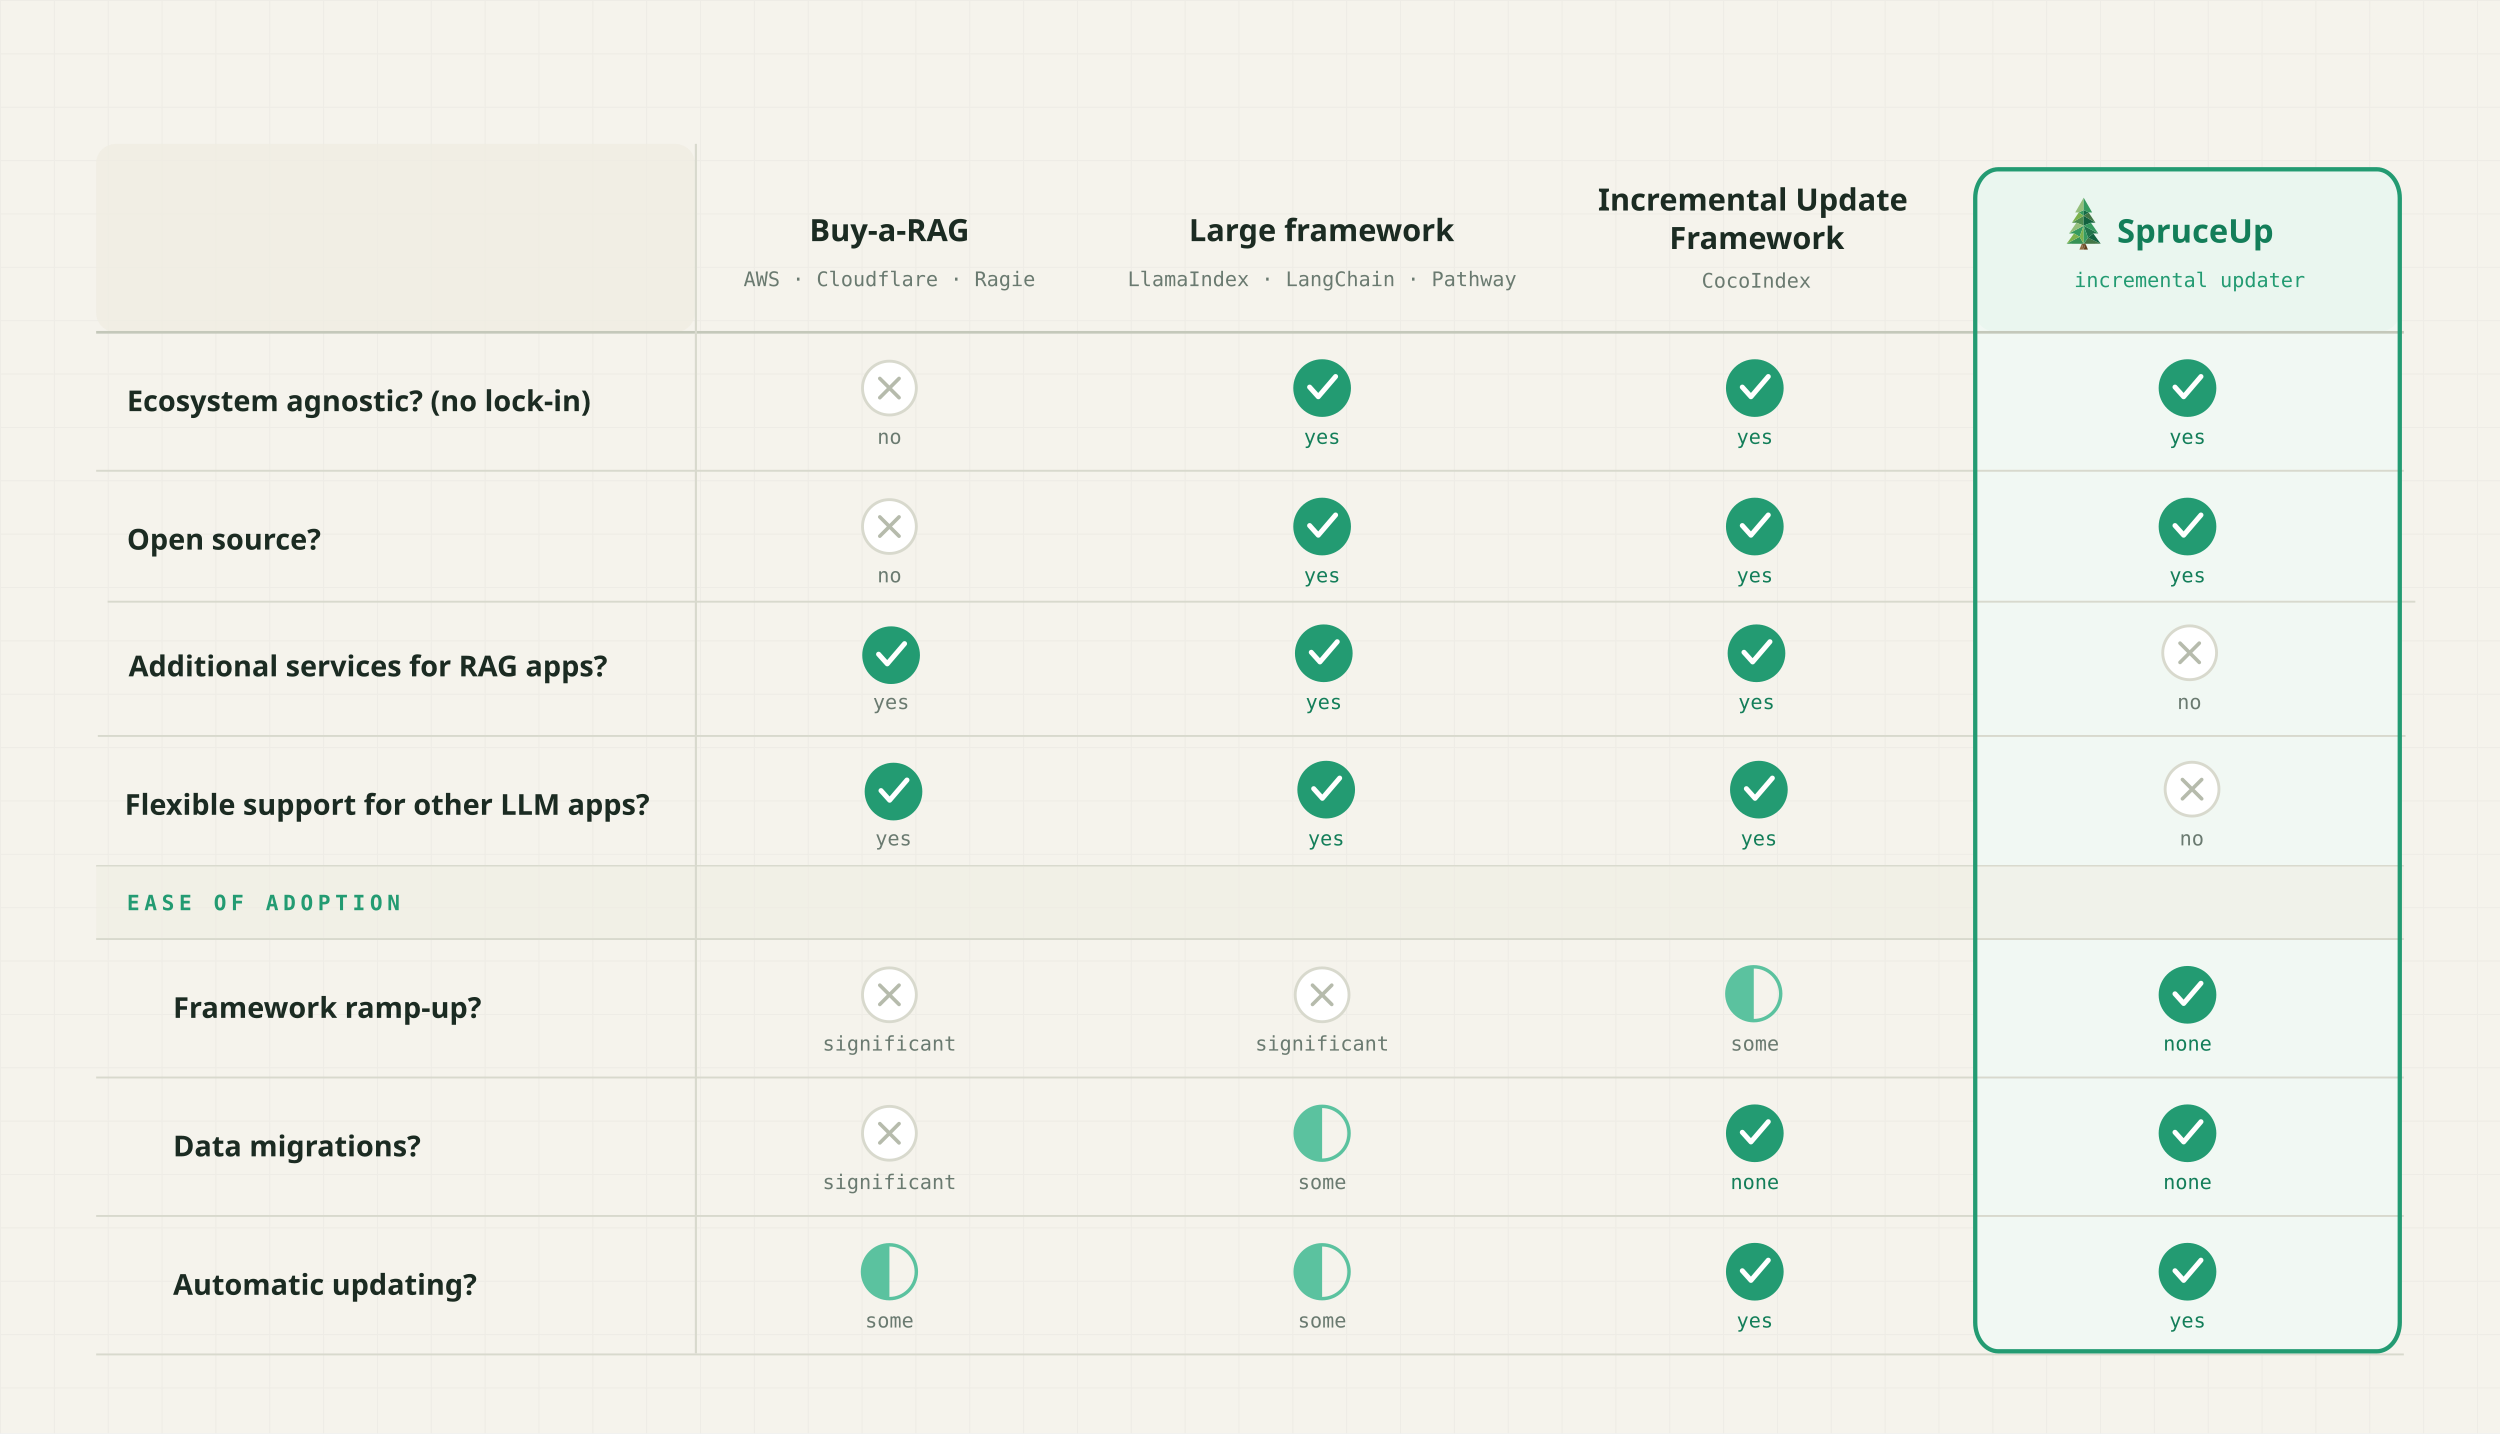
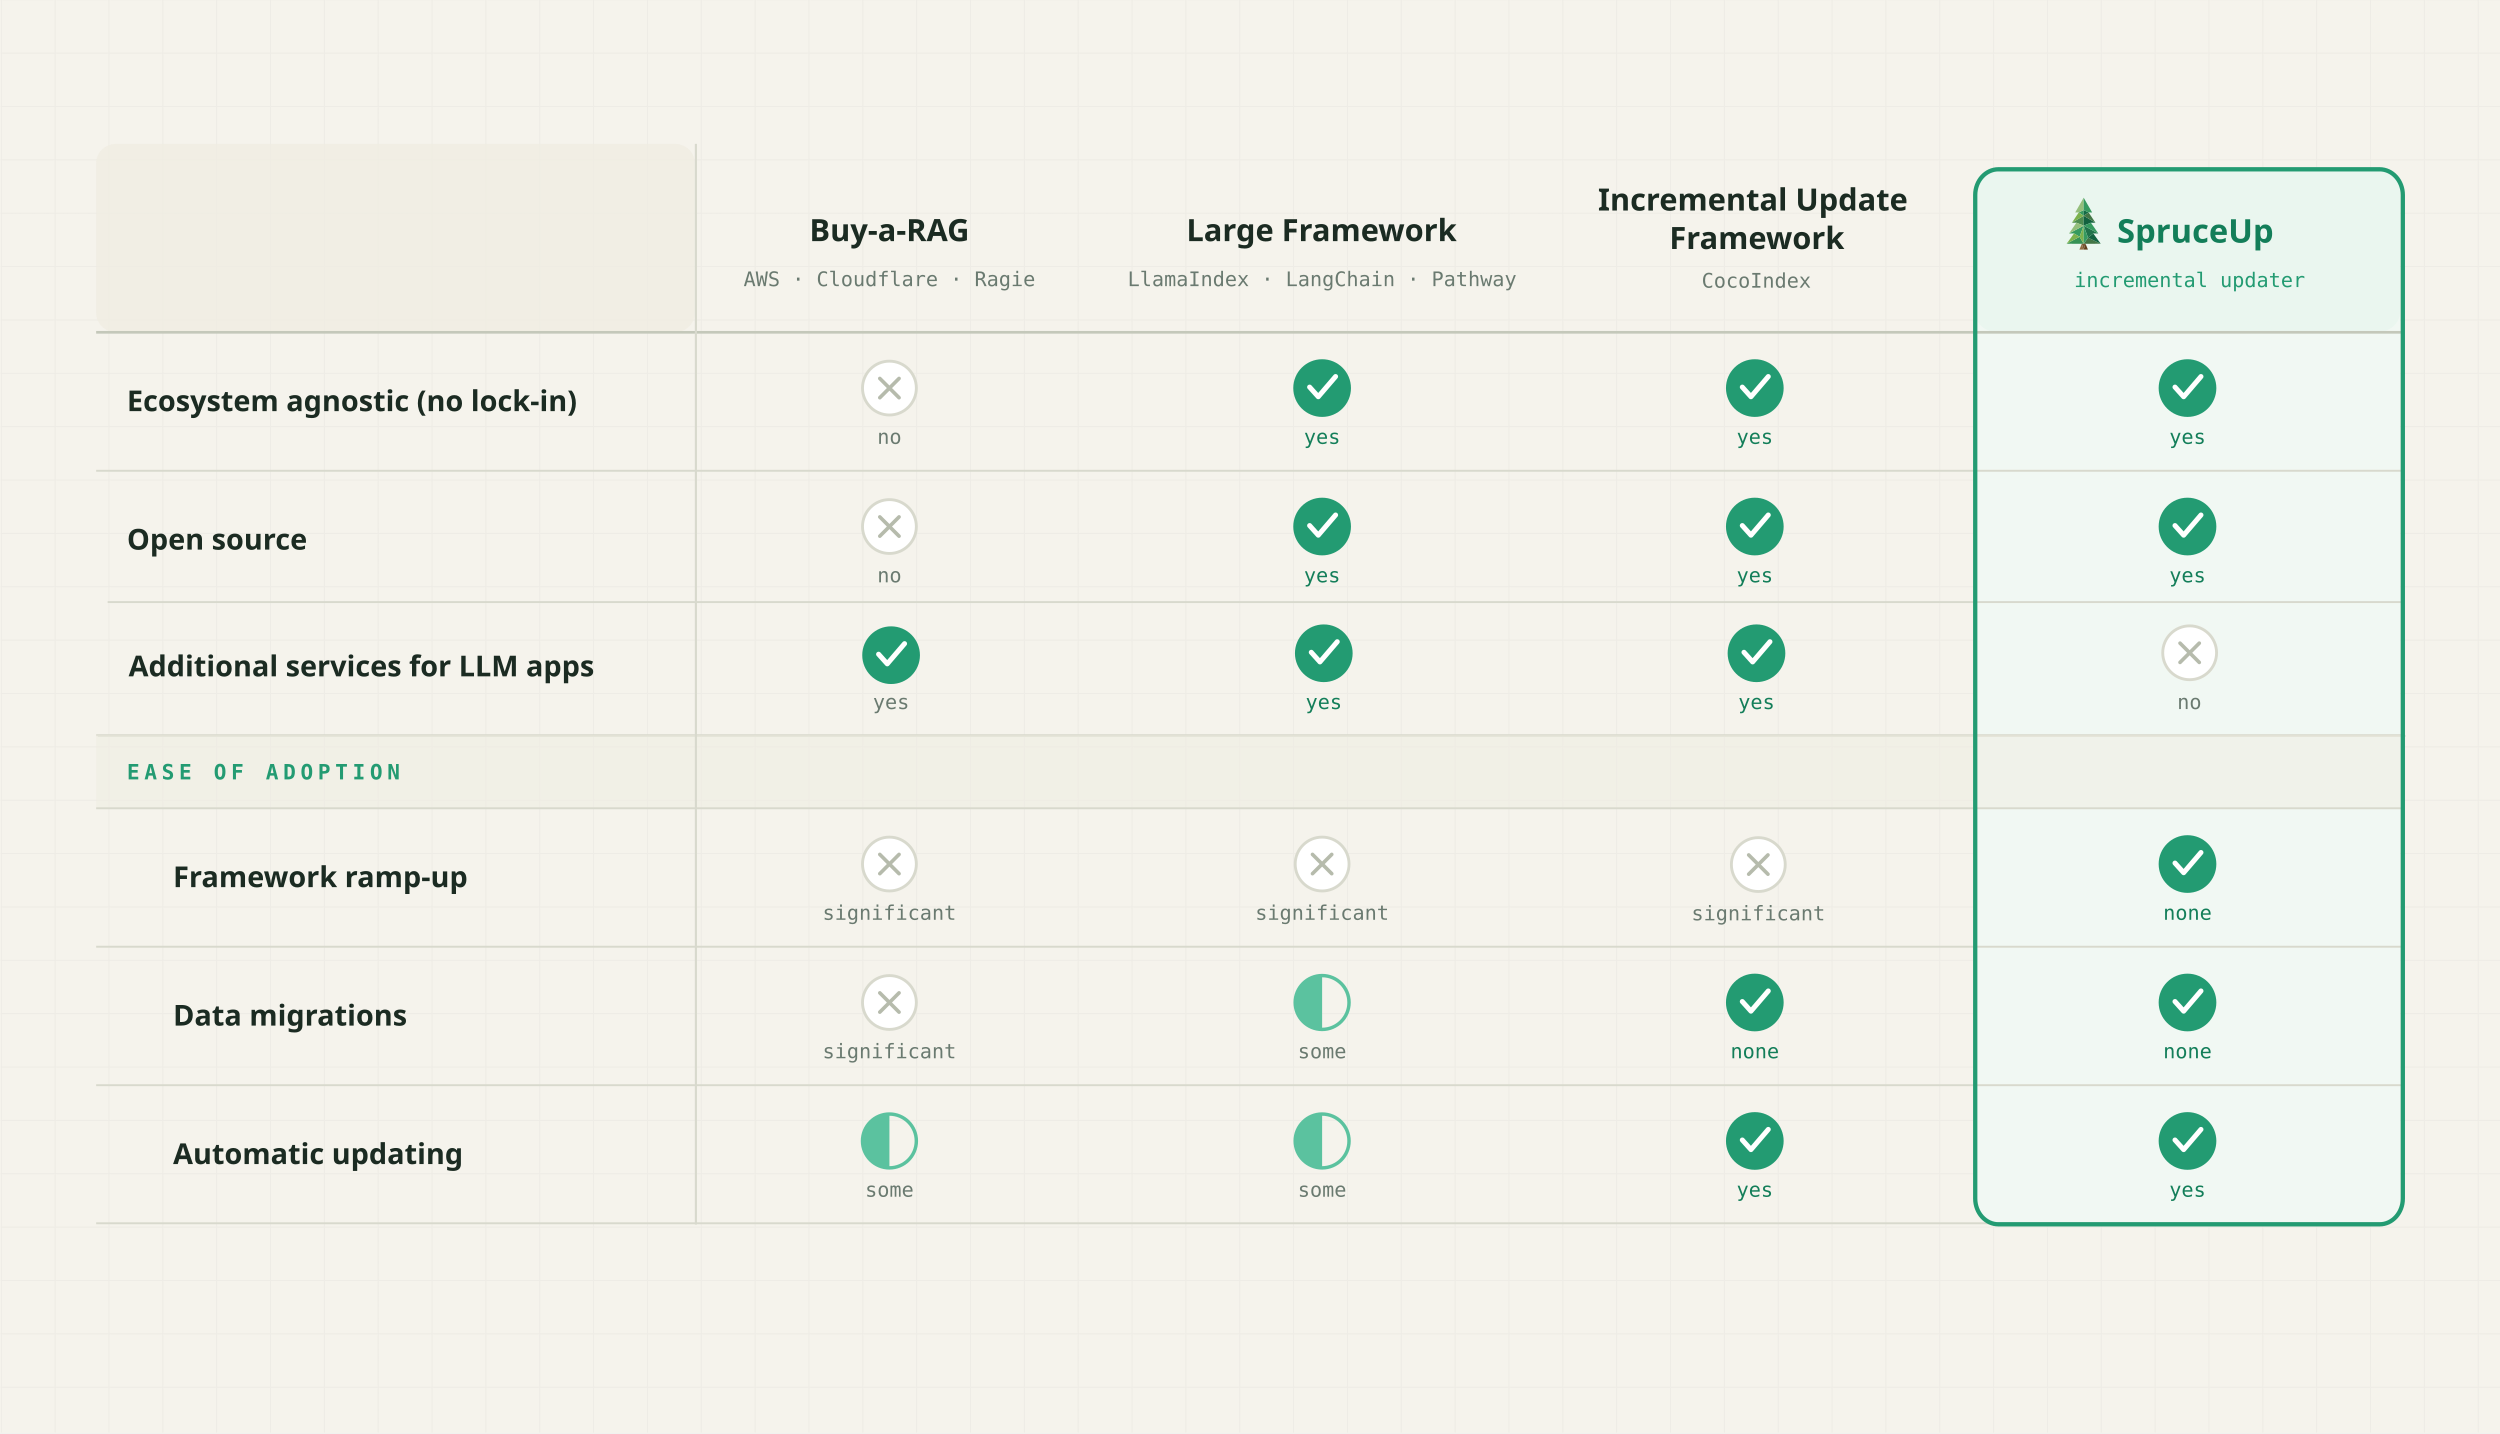
<svg xmlns="http://www.w3.org/2000/svg" xmlns:xlink="http://www.w3.org/1999/xlink" viewBox="0 0 1300 745.266" width="1300" font-family="Montserrat, system-ui, sans-serif" version="1.1" id="svg64" height="745.266">
  <defs id="defs22">
-     <pattern xlink:href="#kgrid" id="pattern1" patternTransform="matrix(1,0,0,0.9910448,0,-3.7182617e-6)" />
+     <pattern xlink:href="#kgrid" id="pattern1" patternTransform="matrix(1,0,0,0.9910448,0.3968254,-0.3968291)" />
    <pattern id="kgrid" width="28" height="28" patternUnits="userSpaceOnUse">
      <path d="M28 0H0V28" fill="none" stroke="#1b2b22" stroke-width="1" opacity="0.035" id="path1" />
    </pattern>
    <symbol id="spruce" viewBox="16.69 7.51 162.17 246.8">
      <path d="M 97.776,66.45 74.434,77.681 97.847,93.404 Z" fill="#369a5f" id="path2" />
      <path d="m 97.776,66.45 0.071,26.954 23.569,-15.736 z" fill="#146a45" id="path3" />
      <path d="M 97.847,93.404 42.037,126.405 h 21.399 l 34.412,13.982 z" fill="#4d8c50" id="path4" />
      <path d="m 97.847,93.404 v 46.982 l 34.444,-13.982 h 21.435 z" fill="#12623f" id="path5" />
      <path d="M 97.847,140.386 28.262,177.547 H 52.084 l 26.372,15.777 z" fill="#369a5f" id="path6" />
      <path d="m 97.847,140.386 69.626,37.161 H 143.463 l -25.004,19.961 z" fill="#20734a" id="path7" />
      <path d="M 16.688,226.497 78.456,193.324 97.838,226.564 Z" fill="#369255" id="path8" />
      <path d="M 178.859,226.497 118.46,197.508 97.838,226.564 Z" fill="#437646" id="path9" />
      <path d="M 97.838,226.564 78.456,193.324 97.847,140.386 Z" fill="#7cb24d" id="path10" />
      <path d="M 97.838,226.564 118.46,197.508 97.847,140.386 Z" fill="#369a5f" id="path11" />
      <path d="M 178.859,226.497 143.463,177.547 118.46,197.508 Z" fill="#12623f" id="path12" />
      <path d="M 16.688,226.497 78.456,193.324 52.084,177.547 Z" fill="#7cb24d" id="path13" />
      <path d="M 28.262,177.547 97.847,140.386 63.435,126.405 Z" fill="#94be7b" id="path14" />
      <path d="M 167.473,177.547 132.292,126.405 97.847,140.386 Z" fill="#369a5f" id="path15" />
      <path d="M 153.727,126.405 121.416,77.668 97.847,93.404 Z" fill="#437646" id="path16" />
      <path d="M 42.037,126.405 97.847,93.404 74.434,77.681 Z" fill="#7cb24d" id="path17" />
      <path d="M 74.434,77.681 97.776,66.45 97.823,7.506 57.511,77.767 Z" fill="#94be7b" id="path18" />
      <path d="m 121.416,77.668 h 16.736 L 97.823,7.506 97.776,66.45 Z" fill="#369a5f" id="path19" />
      <path d="m 77.595,254.305 h 20.252 l -8.86,-27.741 z" fill="#926e44" id="path20" />
      <path d="M 97.847,254.305 106.708,226.564 H 88.987 Z" fill="#785633" id="path21" />
      <path d="m 97.847,254.305 8.86,-27.741 11.429,27.741 z" fill="#623f1c" id="path22" />
    </symbol>
  </defs>
  <rect x="0" y="0" width="1300" height="745.266" fill="#f5f3ec" id="rect22" style="display:inline;stroke-width:0.996" />
-   <rect x="0" y="0" width="1300" height="745.266" fill="url(#kgrid)" id="rect23" style="display:inline;fill:url(#pattern1);stroke-width:0.996" />
+   <rect x="0.397" y="-0.397" width="1300" height="745.266" fill="url(#kgrid)" id="rect23" style="display:inline;fill:url(#pattern1);stroke-width:0.996" />
  <text x="50" y="36.8" font-size="13.5px" font-weight="400" fill="#6a7a70" text-anchor="start" id="text25" />
-   <rect x="1027" y="88.407" width="221" height="615.393" rx="12" ry="15.01" fill="#f1f8f3" id="rect25" style="stroke-width:1.118" />
+   <rect x="1027" y="88.407" width="221" height="548.23" rx="12" ry="13.371" fill="#f1f8f3" id="rect25" style="stroke-width:1.118" />
  <rect x="1027" y="88.705" width="221" height="84.095" rx="12" ry="10.512" fill="#eaf6ef" id="rect26" style="stroke-width:0.936" />
  <rect x="50" y="74.8" width="311.303" height="98" rx="10.377" ry="10" fill="#efece1" opacity="0.7" id="rect27" style="stroke-width:1.019" />
  <text x="462.5" y="125.397" font-size="16px" font-weight="700" fill="#1b2b22" text-anchor="middle" id="text27">Buy-a-RAG</text>
  <text x="462.5" y="148.8" font-size="10.5px" font-weight="400" fill="#6a7a70" text-anchor="middle" font-family="'Spline Sans Mono', monospace" id="text28">AWS · Cloudflare · Ragie</text>
-   <text x="687.219" y="125.397" font-size="16px" font-weight="700" fill="#1b2b22" text-anchor="middle" id="text29">Large framework</text>
+   <text x="687.219" y="125.397" font-size="16px" font-weight="700" fill="#1b2b22" text-anchor="middle" id="text29">Large Framework</text>
  <text x="687.5" y="148.8" font-size="10.5px" font-weight="400" fill="#6a7a70" text-anchor="middle" font-family="'Spline Sans Mono', monospace" id="text30">LlamaIndex · LangChain · Pathway</text>
  <text x="913.574" y="109.484" font-size="16px" font-weight="700" fill="#1b2b22" text-anchor="middle" id="text31">
    <tspan id="tspan1" x="913.574" y="109.484">Incremental Update</tspan>
    <tspan id="tspan2" x="913.574" y="129.484">Framework</tspan>
  </text>
  <text x="913.294" y="149.593" font-size="10.5px" font-weight="400" fill="#6a7a70" text-anchor="middle" font-family="'Spline Sans Mono', monospace" id="text32">CocoIndex</text>
  <use href="#spruce" x="1073.5" y="174" width="20" height="27" id="use32" transform="translate(0,-71.20025)" />
  <text x="1141.572" y="126.167" font-size="17px" font-weight="700" fill="#137e59" text-anchor="middle" id="text33">SpruceUp</text>
  <text x="1138.622" y="149.289" font-size="10.5px" font-weight="400" fill="#239b72" text-anchor="middle" font-family="'Spline Sans Mono', monospace" id="text34">incremental updater</text>
  <line x1="50" y1="172.8" x2="1250" y2="172.8" stroke="#c4c8ba" stroke-width="1.4" id="line34" />
-   <text x="66" y="213.8" font-size="15px" font-weight="600" fill="#1b2b22" text-anchor="start" id="text35">Ecosystem agnostic? (no lock-in)</text>
+   <text x="66" y="213.8" font-size="15px" font-weight="600" fill="#1b2b22" text-anchor="start" id="text35">Ecosystem agnostic (no lock-in)</text>
  <circle cx="462.5" cy="201.8" r="14" fill="#ffffff" stroke="#d8d9cd" stroke-width="1.5" id="circle35" />
  <path d="m 457.5,196.8 10,10 m -10,0 10,-10" stroke="#b6bbac" stroke-width="1.9" stroke-linecap="round" id="path35" />
  <text x="462.5" y="230.8" font-size="10.5px" font-weight="500" fill="#6a7a70" text-anchor="middle" font-family="'Spline Sans Mono', monospace" id="text36">no</text>
  <circle cx="687.5" cy="201.8" r="15" fill="#239b72" id="circle36" />
  <polyline points="681,276.5 685.5,281.5 694.5,271" fill="none" stroke="#ffffff" stroke-width="2.6" stroke-linecap="round" stroke-linejoin="round" id="polyline36" transform="translate(0,-75.20025)" />
  <text x="687.5" y="230.8" font-size="10.5px" font-weight="500" fill="#137e59" text-anchor="middle" font-family="'Spline Sans Mono', monospace" id="text37">yes</text>
  <circle cx="912.5" cy="201.8" r="15" fill="#239b72" id="circle37" />
  <polyline points="906,276.5 910.5,281.5 919.5,271" fill="none" stroke="#ffffff" stroke-width="2.6" stroke-linecap="round" stroke-linejoin="round" id="polyline37" transform="translate(0,-75.20025)" />
  <text x="912.5" y="230.8" font-size="10.5px" font-weight="500" fill="#137e59" text-anchor="middle" font-family="'Spline Sans Mono', monospace" id="text38">yes</text>
  <circle cx="1137.5" cy="201.8" r="15" fill="#239b72" id="circle38" />
  <polyline points="1131,276.5 1135.5,281.5 1144.5,271" fill="none" stroke="#ffffff" stroke-width="2.6" stroke-linecap="round" stroke-linejoin="round" id="polyline38" transform="translate(0,-75.20025)" />
  <text x="1137.5" y="230.8" font-size="10.5px" font-weight="500" fill="#137e59" text-anchor="middle" font-family="'Spline Sans Mono', monospace" id="text39">yes</text>
  <line x1="50" y1="244.8" x2="1250" y2="244.8" stroke="#d8d9cd" stroke-width="1" id="line39" />
-   <line x1="55.972" y1="312.882" x2="1255.972" y2="312.882" stroke="#d8d9cd" stroke-width="1" id="line39-6" />
-   <text x="66" y="285.8" font-size="15px" font-weight="600" fill="#1b2b22" text-anchor="start" id="text40">Open source?</text>
+   <line x1="55.972" y1="313.08" x2="1249.623" y2="313.08" stroke="#d8d9cd" stroke-width="1" id="line39-6" />
+   <text x="66" y="285.8" font-size="15px" font-weight="600" fill="#1b2b22" text-anchor="start" id="text40">Open source</text>
  <g id="g3" transform="translate(0,-75.20025)">
    <circle cx="462.5" cy="349" r="14" fill="#ffffff" stroke="#d8d9cd" stroke-width="1.5" id="circle40" />
    <path d="m 457.5,344 10,10 m -10,0 10,-10" stroke="#b6bbac" stroke-width="1.9" stroke-linecap="round" id="path40" />
  </g>
  <text x="462.5" y="302.8" font-size="10.5px" font-weight="500" fill="#6a7a70" text-anchor="middle" font-family="'Spline Sans Mono', monospace" id="text41">no</text>
  <circle cx="687.5" cy="273.8" r="15" fill="#239b72" id="circle41" />
  <polyline points="681,348.5 685.5,353.5 694.5,343" fill="none" stroke="#ffffff" stroke-width="2.6" stroke-linecap="round" stroke-linejoin="round" id="polyline41" transform="translate(0,-75.20025)" />
  <text x="687.5" y="302.8" font-size="10.5px" font-weight="500" fill="#137e59" text-anchor="middle" font-family="'Spline Sans Mono', monospace" id="text42">yes</text>
  <circle cx="912.5" cy="273.8" r="15" fill="#239b72" id="circle42" />
  <polyline points="906,348.5 910.5,353.5 919.5,343" fill="none" stroke="#ffffff" stroke-width="2.6" stroke-linecap="round" stroke-linejoin="round" id="polyline42" transform="translate(0,-75.20025)" />
  <text x="912.5" y="302.8" font-size="10.5px" font-weight="500" fill="#137e59" text-anchor="middle" font-family="'Spline Sans Mono', monospace" id="text43">yes</text>
  <circle cx="1137.5" cy="273.8" r="15" fill="#239b72" id="circle43" />
  <polyline points="1131,348.5 1135.5,353.5 1144.5,343" fill="none" stroke="#ffffff" stroke-width="2.6" stroke-linecap="round" stroke-linejoin="round" id="polyline43" transform="translate(0,-75.20025)" />
  <text x="1137.5" y="302.8" font-size="10.5px" font-weight="500" fill="#137e59" text-anchor="middle" font-family="'Spline Sans Mono', monospace" id="text44">yes</text>
-   <text x="66.869" y="351.698" font-size="15px" font-weight="600" fill="#1b2b22" text-anchor="start" id="text35-9">Additional services for RAG apps?</text>
+   <text x="66.869" y="351.698" font-size="15px" font-weight="600" fill="#1b2b22" text-anchor="start" id="text35-9">Additional services for LLM apps</text>
  <text x="463.369" y="368.698" font-size="10.5px" font-weight="500" fill="#6a7a70" text-anchor="middle" font-family="'Spline Sans Mono', monospace" id="text36-8">yes</text>
  <g id="g2" transform="translate(0,-63.20025)">
    <circle cx="688.369" cy="402.899" r="15" fill="#239b72" id="circle36-9" />
    <polyline points="681,276.5 685.5,281.5 694.5,271" fill="none" stroke="#ffffff" stroke-width="2.6" stroke-linecap="round" stroke-linejoin="round" id="polyline36-7" transform="translate(0.8691406,125.8987)" />
  </g>
  <g id="g2-4" transform="translate(-225,-62.20025)">
    <circle cx="688.369" cy="402.899" r="15" fill="#239b72" id="circle36-9-7" />
    <polyline points="681,276.5 685.5,281.5 694.5,271" fill="none" stroke="#ffffff" stroke-width="2.6" stroke-linecap="round" stroke-linejoin="round" id="polyline36-7-6" transform="translate(0.8691406,125.8987)" />
  </g>
  <text x="688.369" y="368.698" font-size="10.5px" font-weight="500" fill="#137e59" text-anchor="middle" font-family="'Spline Sans Mono', monospace" id="text37-3">yes</text>
  <circle cx="913.369" cy="339.698" r="15" fill="#239b72" id="circle37-6" />
  <polyline points="906,276.5 910.5,281.5 919.5,271" fill="none" stroke="#ffffff" stroke-width="2.6" stroke-linecap="round" stroke-linejoin="round" id="polyline37-1" transform="translate(0.8691406,62.69843)" />
  <text x="913.369" y="368.698" font-size="10.5px" font-weight="500" fill="#137e59" text-anchor="middle" font-family="'Spline Sans Mono', monospace" id="text38-2">yes</text>
  <g id="g3-6" transform="translate(676.1191,-9.551567)">
    <circle cx="462.5" cy="349" r="14" fill="#ffffff" stroke="#d8d9cd" stroke-width="1.5" id="circle40-9" />
    <path d="m 457.5,344 10,10 m -10,0 10,-10" stroke="#b6bbac" stroke-width="1.9" stroke-linecap="round" id="path40-3" />
  </g>
  <text x="1138.47" y="368.698" font-size="10.5px" font-weight="500" fill="#6a7a70" text-anchor="middle" font-family="'Spline Sans Mono', monospace" id="text41-45">no</text>
-   <text x="464.619" y="439.616" font-size="10.5px" font-weight="500" fill="#6a7a70" text-anchor="middle" font-family="'Spline Sans Mono', monospace" id="text36-8-5">yes</text>
-   <g id="g2-47" transform="translate(1.249907,7.716989)">
-     <circle cx="688.369" cy="402.899" r="15" fill="#239b72" id="circle36-9-4" />
-     <polyline points="681,276.5 685.5,281.5 694.5,271" fill="none" stroke="#ffffff" stroke-width="2.6" stroke-linecap="round" stroke-linejoin="round" id="polyline36-7-4" transform="translate(0.8691406,125.8987)" />
-   </g>
-   <g id="g2-4-3" transform="translate(-223.7501,8.716989)">
-     <circle cx="688.369" cy="402.899" r="15" fill="#239b72" id="circle36-9-7-0" />
-     <polyline points="681,276.5 685.5,281.5 694.5,271" fill="none" stroke="#ffffff" stroke-width="2.6" stroke-linecap="round" stroke-linejoin="round" id="polyline36-7-6-7" transform="translate(0.8691406,125.8987)" />
-   </g>
-   <text x="689.619" y="439.616" font-size="10.5px" font-weight="500" fill="#137e59" text-anchor="middle" font-family="'Spline Sans Mono', monospace" id="text37-3-8">yes</text>
-   <circle cx="914.619" cy="410.616" r="15" fill="#239b72" id="circle37-6-6" />
-   <polyline points="906,276.5 910.5,281.5 919.5,271" fill="none" stroke="#ffffff" stroke-width="2.6" stroke-linecap="round" stroke-linejoin="round" id="polyline37-1-8" transform="translate(2.119047,133.6157)" />
-   <text x="914.619" y="439.616" font-size="10.5px" font-weight="500" fill="#137e59" text-anchor="middle" font-family="'Spline Sans Mono', monospace" id="text38-2-8">yes</text>
-   <g id="g3-6-4" transform="translate(677.3691,61.36567)">
-     <circle cx="462.5" cy="349" r="14" fill="#ffffff" stroke="#d8d9cd" stroke-width="1.5" id="circle40-9-3" />
-     <path d="m 457.5,344 10,10 m -10,0 10,-10" stroke="#b6bbac" stroke-width="1.9" stroke-linecap="round" id="path40-3-1" />
-   </g>
-   <text x="1139.72" y="439.616" font-size="10.5px" font-weight="500" fill="#6a7a70" text-anchor="middle" font-family="'Spline Sans Mono', monospace" id="text41-45-4">no</text>
  <line x1="50.869" y1="382.698" x2="1250.869" y2="382.698" stroke="#d8d9cd" stroke-width="1" id="line39-9" />
-   <text x="64.869" y="423.698" font-size="15px" font-weight="600" fill="#1b2b22" text-anchor="start" id="text40-4">Flexible support for other LLM apps?</text>
-   <line x1="50" y1="450.3" x2="1250" y2="450.3" stroke="#d8d9cd" stroke-width="1" id="line44" />
-   <rect x="50" y="450.3" width="1200" height="38" rx="0" ry="0" fill="#efece1" opacity="0.55" id="rect44" />
-   <text x="66" y="473.3" font-size="11px" font-weight="600" fill="#239b72" text-anchor="start" font-family="'Spline Sans Mono', monospace" letter-spacing="2.4" id="text45">EASE OF ADOPTION</text>
-   <line x1="50" y1="488.3" x2="1250" y2="488.3" stroke="#d8d9cd" stroke-width="1" id="line45" />
-   <text x="90" y="529.3" font-size="15px" font-weight="600" fill="#1b2b22" text-anchor="start" id="text46">Framework ramp-up?</text>
-   <circle cx="462.5" cy="517.3" r="14" fill="#ffffff" stroke="#d8d9cd" stroke-width="1.5" id="circle46" />
-   <path d="m 457.5,512.3 10,10 m -10,0 10,-10" stroke="#b6bbac" stroke-width="1.9" stroke-linecap="round" id="path46" />
-   <text x="462.5" y="546.3" font-size="10.5px" font-weight="500" fill="#6a7a70" text-anchor="middle" font-family="'Spline Sans Mono', monospace" id="text47">significant</text>
-   <circle cx="687.5" cy="517.3" r="14" fill="#ffffff" stroke="#d8d9cd" stroke-width="1.5" id="circle47" />
-   <path d="m 682.5,512.3 10,10 m -10,0 10,-10" stroke="#b6bbac" stroke-width="1.9" stroke-linecap="round" id="path47" />
-   <text x="687.5" y="546.3" font-size="10.5px" font-weight="500" fill="#6a7a70" text-anchor="middle" font-family="'Spline Sans Mono', monospace" id="text48">significant</text>
-   <text x="912.5" y="546.3" font-size="10.5px" font-weight="500" fill="#6a7a70" text-anchor="middle" font-family="'Spline Sans Mono', monospace" id="text49">some</text>
-   <circle cx="1137.5" cy="517.3" r="15" fill="#239b72" id="circle49" />
-   <polyline points="1131,458.5 1135.5,463.5 1144.5,453" fill="none" stroke="#ffffff" stroke-width="2.6" stroke-linecap="round" stroke-linejoin="round" id="polyline49" transform="translate(0,58.29975)" />
-   <text x="1137.5" y="546.3" font-size="10.5px" font-weight="500" fill="#137e59" text-anchor="middle" font-family="'Spline Sans Mono', monospace" id="text50">none</text>
-   <line x1="50" y1="560.3" x2="1250" y2="560.3" stroke="#d8d9cd" stroke-width="1" id="line50" />
-   <text x="90" y="601.3" font-size="15px" font-weight="600" fill="#1b2b22" text-anchor="start" id="text51">Data migrations?</text>
-   <circle cx="462.5" cy="589.3" r="14" fill="#ffffff" stroke="#d8d9cd" stroke-width="1.5" id="circle51" />
-   <path d="m 457.5,584.3 10,10 m -10,0 10,-10" stroke="#b6bbac" stroke-width="1.9" stroke-linecap="round" id="path51" />
-   <text x="462.5" y="618.3" font-size="10.5px" font-weight="500" fill="#6a7a70" text-anchor="middle" font-family="'Spline Sans Mono', monospace" id="text52">significant</text>
-   <circle cx="687.5" cy="589.3" r="14" fill="none" stroke="#5bc29f" stroke-width="1.8" id="circle52" />
-   <path d="m 687.5,575.3 a 14,14 0 0 0 0,28 z" fill="#5bc29f" id="path52" />
-   <text x="687.5" y="618.3" font-size="10.5px" font-weight="500" fill="#6a7a70" text-anchor="middle" font-family="'Spline Sans Mono', monospace" id="text53">some</text>
-   <circle cx="912.5" cy="589.3" r="15" fill="#239b72" id="circle53" />
-   <polyline points="906,530.5 910.5,535.5 919.5,525" fill="none" stroke="#ffffff" stroke-width="2.6" stroke-linecap="round" stroke-linejoin="round" id="polyline53" transform="translate(0,58.29975)" />
-   <text x="912.5" y="618.3" font-size="10.5px" font-weight="500" fill="#137e59" text-anchor="middle" font-family="'Spline Sans Mono', monospace" id="text54">none</text>
-   <circle cx="1137.5" cy="589.3" r="15" fill="#239b72" id="circle54" />
-   <polyline points="1131,530.5 1135.5,535.5 1144.5,525" fill="none" stroke="#ffffff" stroke-width="2.6" stroke-linecap="round" stroke-linejoin="round" id="polyline54" transform="translate(0,58.29975)" />
-   <text x="1137.5" y="618.3" font-size="10.5px" font-weight="500" fill="#137e59" text-anchor="middle" font-family="'Spline Sans Mono', monospace" id="text55">none</text>
-   <line x1="50" y1="632.3" x2="1250" y2="632.3" stroke="#d8d9cd" stroke-width="1" id="line55" />
-   <text x="90" y="673.3" font-size="15px" font-weight="600" fill="#1b2b22" text-anchor="start" id="text56">Automatic updating?</text>
-   <circle cx="462.5" cy="661.3" r="14" fill="none" stroke="#5bc29f" stroke-width="1.8" id="circle56" />
-   <path d="m 462.5,647.3 a 14,14 0 0 0 0,28 z" fill="#5bc29f" id="path56" />
-   <text x="462.5" y="690.3" font-size="10.5px" font-weight="500" fill="#6a7a70" text-anchor="middle" font-family="'Spline Sans Mono', monospace" id="text57">some</text>
-   <circle cx="687.5" cy="661.3" r="14" fill="none" stroke="#5bc29f" stroke-width="1.8" id="circle57" />
-   <path d="m 687.5,647.3 a 14,14 0 0 0 0,28 z" fill="#5bc29f" id="path57" />
-   <text x="687.5" y="690.3" font-size="10.5px" font-weight="500" fill="#6a7a70" text-anchor="middle" font-family="'Spline Sans Mono', monospace" id="text58">some</text>
-   <circle cx="912.5" cy="661.3" r="15" fill="#239b72" id="circle58" />
-   <polyline points="906,602.5 910.5,607.5 919.5,597" fill="none" stroke="#ffffff" stroke-width="2.6" stroke-linecap="round" stroke-linejoin="round" id="polyline58" transform="translate(0,58.29975)" />
-   <text x="912.5" y="690.3" font-size="10.5px" font-weight="500" fill="#137e59" text-anchor="middle" font-family="'Spline Sans Mono', monospace" id="text59">yes</text>
-   <circle cx="1137.5" cy="661.3" r="15" fill="#239b72" id="circle59" />
-   <polyline points="1131,602.5 1135.5,607.5 1144.5,597" fill="none" stroke="#ffffff" stroke-width="2.6" stroke-linecap="round" stroke-linejoin="round" id="polyline59" transform="translate(0,58.29975)" />
-   <text x="1137.5" y="690.3" font-size="10.5px" font-weight="500" fill="#137e59" text-anchor="middle" font-family="'Spline Sans Mono', monospace" id="text60">yes</text>
-   <line x1="50" y1="704.3" x2="1250" y2="704.3" stroke="#d8d9cd" stroke-width="1" id="line60" />
-   <line x1="361.866" y1="74.8" x2="361.866" y2="703.8" stroke="#d8d9cd" stroke-width="1.126" id="line61" />
-   <rect x="1027.117" y="88.028" width="220.766" height="614.655" rx="11.987" ry="14.992" fill="none" stroke="#239b72" stroke-width="2.234" id="rect61" />
+   <line x1="50" y1="382.3" x2="1250" y2="382.3" stroke="#d8d9cd" stroke-width="1" id="line44" />
+   <rect x="50" y="382.3" width="1200" height="38" rx="0" ry="0" fill="#efece1" opacity="0.55" id="rect44" />
+   <text x="66" y="405.3" font-size="11px" font-weight="600" fill="#239b72" text-anchor="start" font-family="'Spline Sans Mono', monospace" letter-spacing="2.4" id="text45">EASE OF ADOPTION</text>
+   <line x1="50" y1="420.3" x2="1250" y2="420.3" stroke="#d8d9cd" stroke-width="1" id="line45" />
+   <text x="90" y="461.3" font-size="15px" font-weight="600" fill="#1b2b22" text-anchor="start" id="text46">Framework ramp-up</text>
+   <circle cx="462.5" cy="449.3" r="14" fill="#ffffff" stroke="#d8d9cd" stroke-width="1.5" id="circle46" />
+   <path d="m 457.5,444.3 10,10 m -10,0 10,-10" stroke="#b6bbac" stroke-width="1.9" stroke-linecap="round" id="path46" />
+   <text x="462.5" y="478.3" font-size="10.5px" font-weight="500" fill="#6a7a70" text-anchor="middle" font-family="'Spline Sans Mono', monospace" id="text47">significant</text>
+   <circle cx="687.5" cy="449.3" r="14" fill="#ffffff" stroke="#d8d9cd" stroke-width="1.5" id="circle47" />
+   <path d="m 682.5,444.3 10,10 m -10,0 10,-10" stroke="#b6bbac" stroke-width="1.9" stroke-linecap="round" id="path47" />
+   <text x="687.5" y="478.3" font-size="10.5px" font-weight="500" fill="#6a7a70" text-anchor="middle" font-family="'Spline Sans Mono', monospace" id="text48">significant</text>
+   <circle cx="1137.5" cy="449.3" r="15" fill="#239b72" id="circle49" />
+   <polyline points="1131,458.5 1135.5,463.5 1144.5,453" fill="none" stroke="#ffffff" stroke-width="2.6" stroke-linecap="round" stroke-linejoin="round" id="polyline49" transform="translate(0,-9.700249)" />
+   <text x="1137.5" y="478.3" font-size="10.5px" font-weight="500" fill="#137e59" text-anchor="middle" font-family="'Spline Sans Mono', monospace" id="text50">none</text>
+   <line x1="50" y1="492.3" x2="1250" y2="492.3" stroke="#d8d9cd" stroke-width="1" id="line50" />
+   <text x="90" y="533.3" font-size="15px" font-weight="600" fill="#1b2b22" text-anchor="start" id="text51">Data migrations</text>
+   <circle cx="462.5" cy="521.3" r="14" fill="#ffffff" stroke="#d8d9cd" stroke-width="1.5" id="circle51" />
+   <path d="m 457.5,516.3 10,10 m -10,0 10,-10" stroke="#b6bbac" stroke-width="1.9" stroke-linecap="round" id="path51" />
+   <text x="462.5" y="550.3" font-size="10.5px" font-weight="500" fill="#6a7a70" text-anchor="middle" font-family="'Spline Sans Mono', monospace" id="text52">significant</text>
+   <circle cx="687.5" cy="521.3" r="14" fill="none" stroke="#5bc29f" stroke-width="1.8" id="circle52" />
+   <path d="m 687.5,507.3 a 14,14 0 0 0 0,28 z" fill="#5bc29f" id="path52" />
+   <text x="687.5" y="550.3" font-size="10.5px" font-weight="500" fill="#6a7a70" text-anchor="middle" font-family="'Spline Sans Mono', monospace" id="text53">some</text>
+   <circle cx="912.5" cy="521.3" r="15" fill="#239b72" id="circle53" />
+   <polyline points="906,530.5 910.5,535.5 919.5,525" fill="none" stroke="#ffffff" stroke-width="2.6" stroke-linecap="round" stroke-linejoin="round" id="polyline53" transform="translate(0,-9.700249)" />
+   <text x="912.5" y="550.3" font-size="10.5px" font-weight="500" fill="#137e59" text-anchor="middle" font-family="'Spline Sans Mono', monospace" id="text54">none</text>
+   <circle cx="1137.5" cy="521.3" r="15" fill="#239b72" id="circle54" />
+   <polyline points="1131,530.5 1135.5,535.5 1144.5,525" fill="none" stroke="#ffffff" stroke-width="2.6" stroke-linecap="round" stroke-linejoin="round" id="polyline54" transform="translate(0,-9.700249)" />
+   <text x="1137.5" y="550.3" font-size="10.5px" font-weight="500" fill="#137e59" text-anchor="middle" font-family="'Spline Sans Mono', monospace" id="text55">none</text>
+   <line x1="50" y1="564.3" x2="1250" y2="564.3" stroke="#d8d9cd" stroke-width="1" id="line55" />
+   <text x="90" y="605.3" font-size="15px" font-weight="600" fill="#1b2b22" text-anchor="start" id="text56">Automatic updating</text>
+   <circle cx="462.5" cy="593.3" r="14" fill="none" stroke="#5bc29f" stroke-width="1.8" id="circle56" />
+   <path d="m 462.5,579.3 a 14,14 0 0 0 0,28 z" fill="#5bc29f" id="path56" />
+   <text x="462.5" y="622.3" font-size="10.5px" font-weight="500" fill="#6a7a70" text-anchor="middle" font-family="'Spline Sans Mono', monospace" id="text57">some</text>
+   <circle cx="687.5" cy="593.3" r="14" fill="none" stroke="#5bc29f" stroke-width="1.8" id="circle57" />
+   <path d="m 687.5,579.3 a 14,14 0 0 0 0,28 z" fill="#5bc29f" id="path57" />
+   <text x="687.5" y="622.3" font-size="10.5px" font-weight="500" fill="#6a7a70" text-anchor="middle" font-family="'Spline Sans Mono', monospace" id="text58">some</text>
+   <circle cx="912.5" cy="593.3" r="15" fill="#239b72" id="circle58" />
+   <polyline points="906,602.5 910.5,607.5 919.5,597" fill="none" stroke="#ffffff" stroke-width="2.6" stroke-linecap="round" stroke-linejoin="round" id="polyline58" transform="translate(0,-9.700249)" />
+   <text x="912.5" y="622.3" font-size="10.5px" font-weight="500" fill="#137e59" text-anchor="middle" font-family="'Spline Sans Mono', monospace" id="text59">yes</text>
+   <circle cx="1137.5" cy="593.3" r="15" fill="#239b72" id="circle59" />
+   <polyline points="1131,602.5 1135.5,607.5 1144.5,597" fill="none" stroke="#ffffff" stroke-width="2.6" stroke-linecap="round" stroke-linejoin="round" id="polyline59" transform="translate(0,-9.700249)" />
+   <text x="1137.5" y="622.3" font-size="10.5px" font-weight="500" fill="#137e59" text-anchor="middle" font-family="'Spline Sans Mono', monospace" id="text60">yes</text>
+   <line x1="50" y1="636.101" x2="1242.46" y2="636.101" stroke="#d8d9cd" stroke-width="1" id="line60" />
+   <line x1="361.866" y1="74.8" x2="361.866" y2="636.737" stroke="#d8d9cd" stroke-width="1.126" id="line61" />
+   <rect x="1027.117" y="88.028" width="222.353" height="548.615" rx="12.073" ry="13.381" fill="none" stroke="#239b72" stroke-width="2.234" id="rect61" />
  <g id="layer1" style="display:none" transform="translate(0,-75.20025)">
    <circle cx="59" cy="676" r="9" fill="#239b72" id="circle61" />
    <polyline points="55,676 58,679 63.5,672" fill="none" stroke="#ffffff" stroke-width="2" stroke-linecap="round" stroke-linejoin="round" id="polyline61" />
    <text x="74" y="680" font-size="11.5px" font-weight="500" fill="#6a7a70" text-anchor="start" id="text61">favorable answer</text>
    <circle cx="229" cy="676" r="9" fill="none" stroke="#5bc29f" stroke-width="1.6" id="circle62" />
    <path d="m 229,667 a 9,9 0 0 0 0,18 z" fill="#5bc29f" id="path62" />
    <text x="244" y="680" font-size="11.5px" font-weight="500" fill="#6a7a70" text-anchor="start" id="text62">partial</text>
    <circle cx="339" cy="676" r="9" fill="#ffffff" stroke="#d8d9cd" stroke-width="1.4" id="circle63" />
    <path d="m 335,672 8,8 m -8,0 8,-8" stroke="#b6bbac" stroke-width="1.6" stroke-linecap="round" id="path63" />
    <text x="354" y="680" font-size="11.5px" font-weight="500" fill="#6a7a70" text-anchor="start" id="text63" style="display:none">unfavorable</text>
  </g>
-   <circle cx="911.966" cy="516.74" r="14" fill="none" stroke="#5bc29f" stroke-width="1.8" id="circle52-8" />
-   <path d="m 911.966,502.74 a 14,14 0 0 0 0,28 z" fill="#5bc29f" id="path52-8" />
+   <circle cx="914.325" cy="449.575" r="14" fill="#ffffff" stroke="#d8d9cd" stroke-width="1.5" id="circle47-8" />
+   <path d="m 909.325,444.575 10,10 m -10,0 10,-10" stroke="#b6bbac" stroke-width="1.9" stroke-linecap="round" id="path47-2" />
+   <text x="914.325" y="478.575" font-size="10.5px" font-weight="500" fill="#6a7a70" text-anchor="middle" font-family="'Spline Sans Mono', monospace" id="text48-4">significant</text>
</svg>
